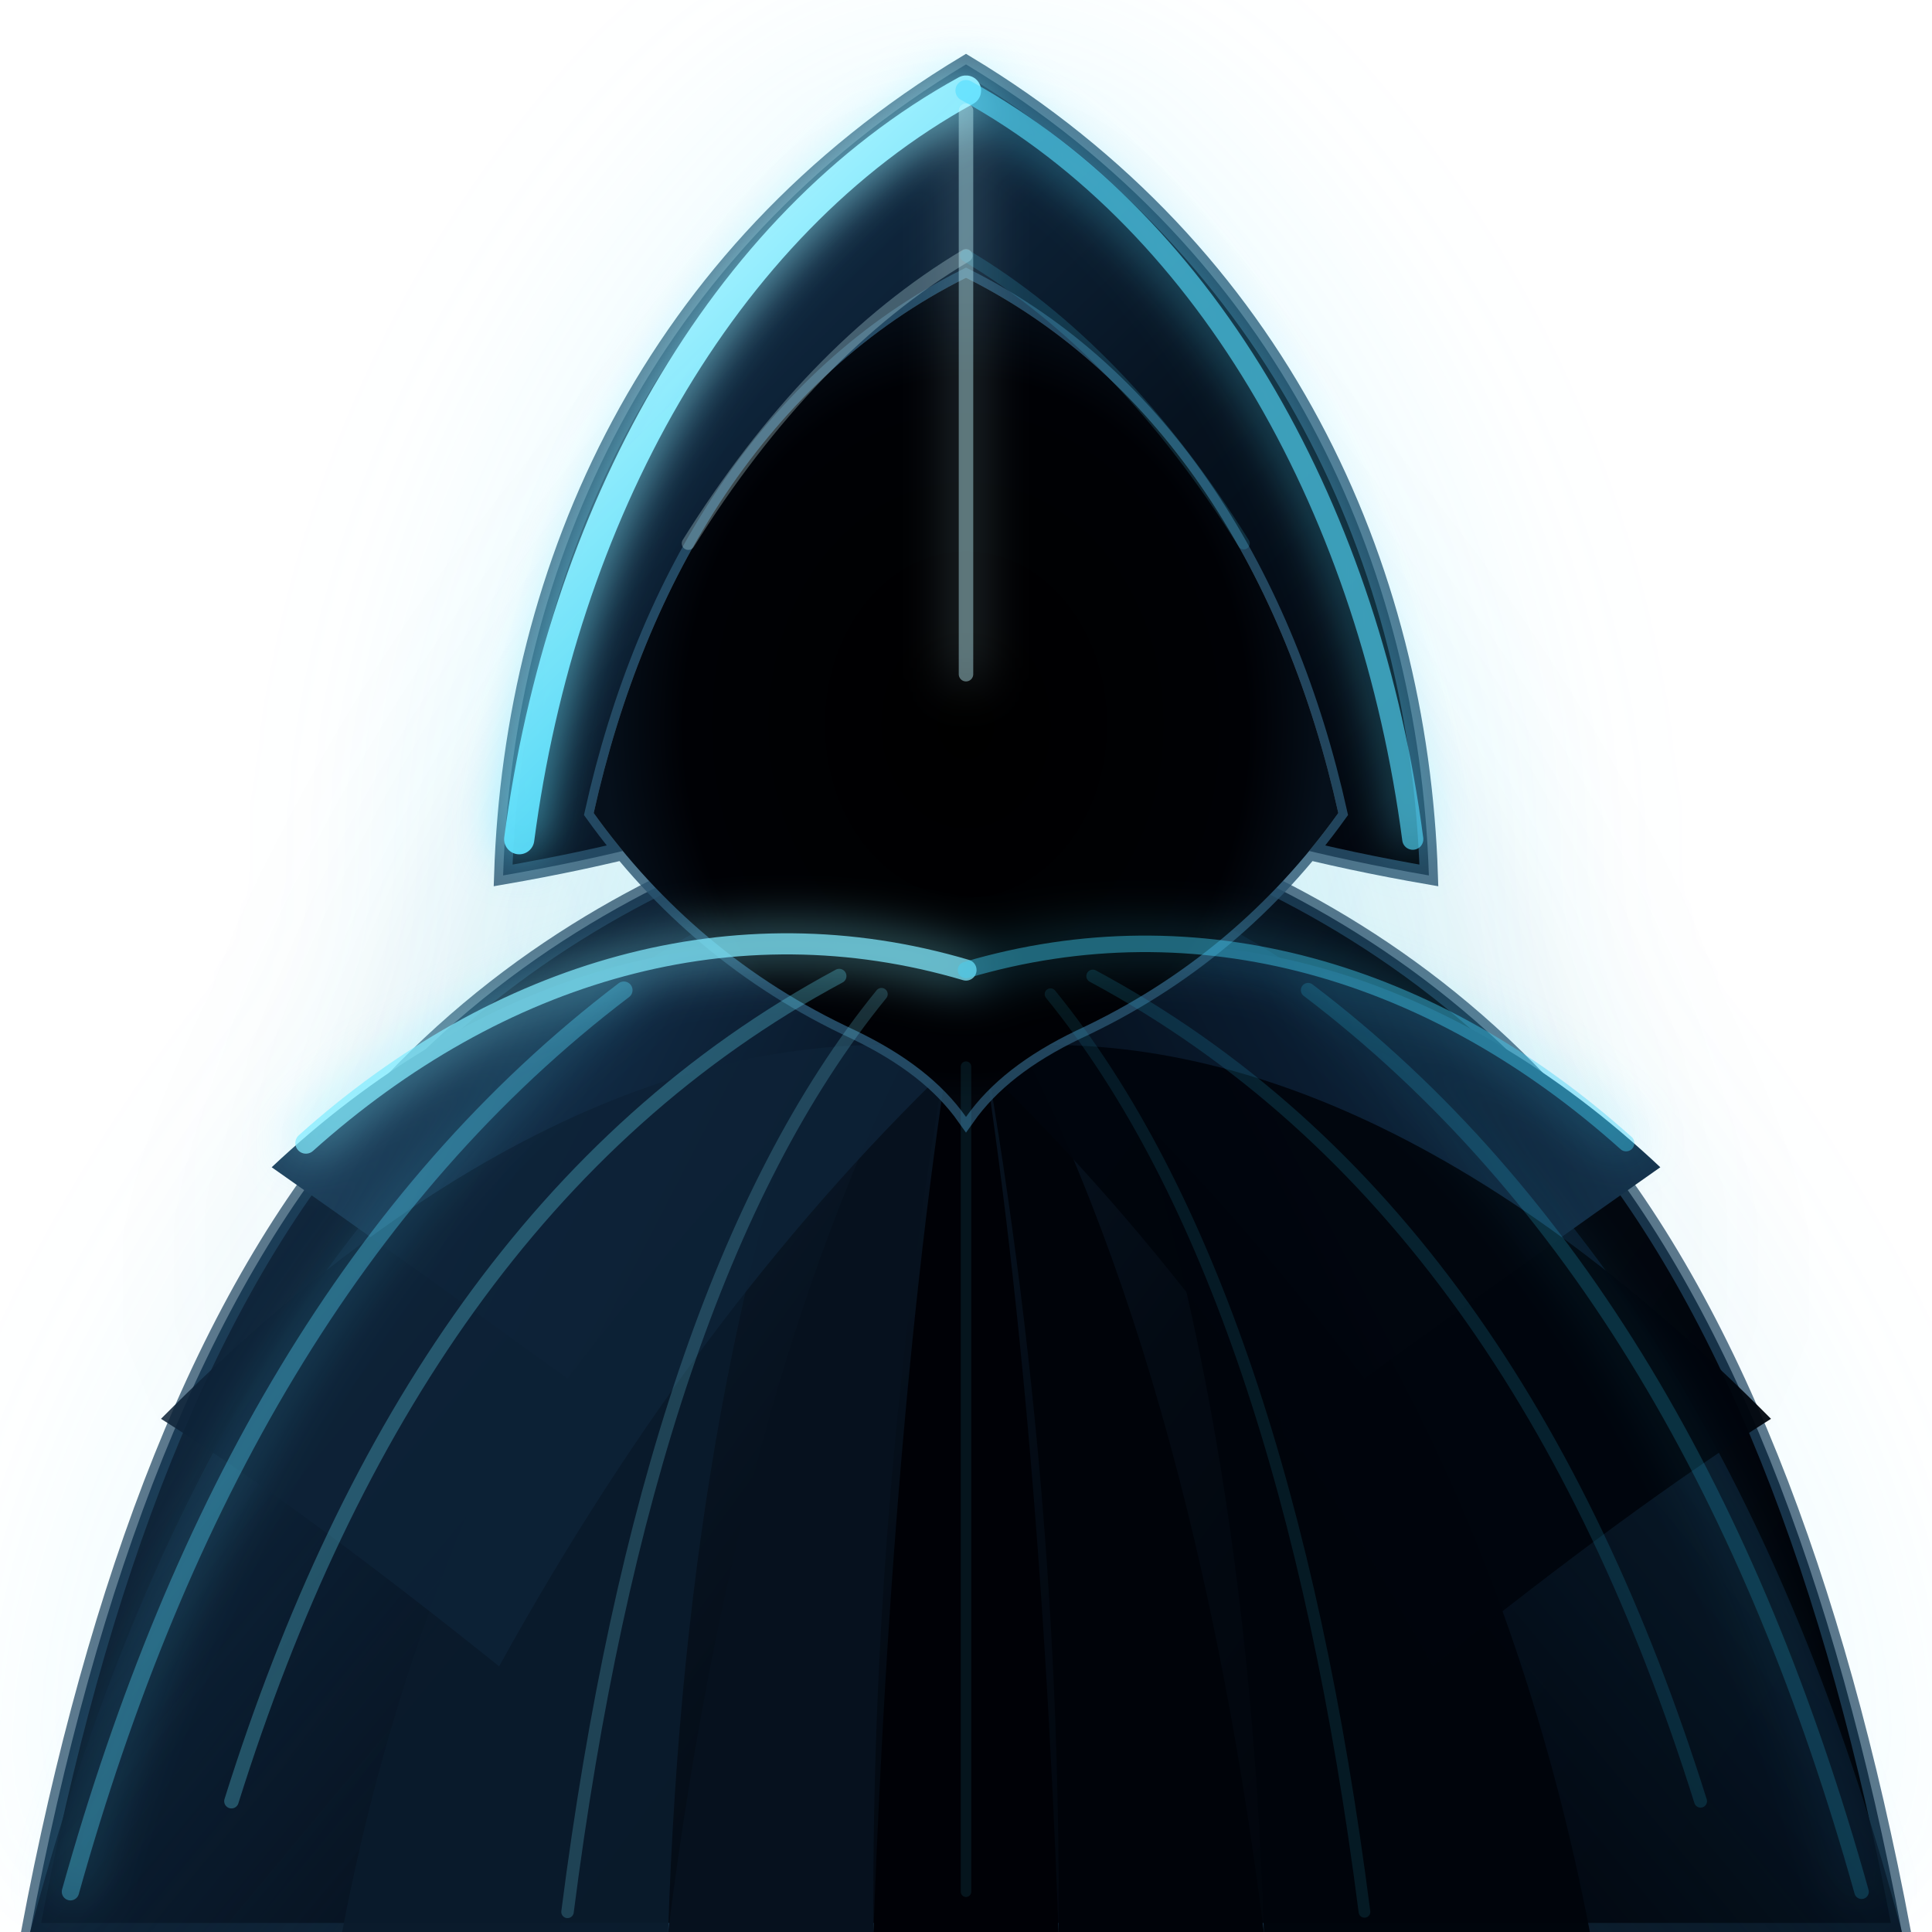
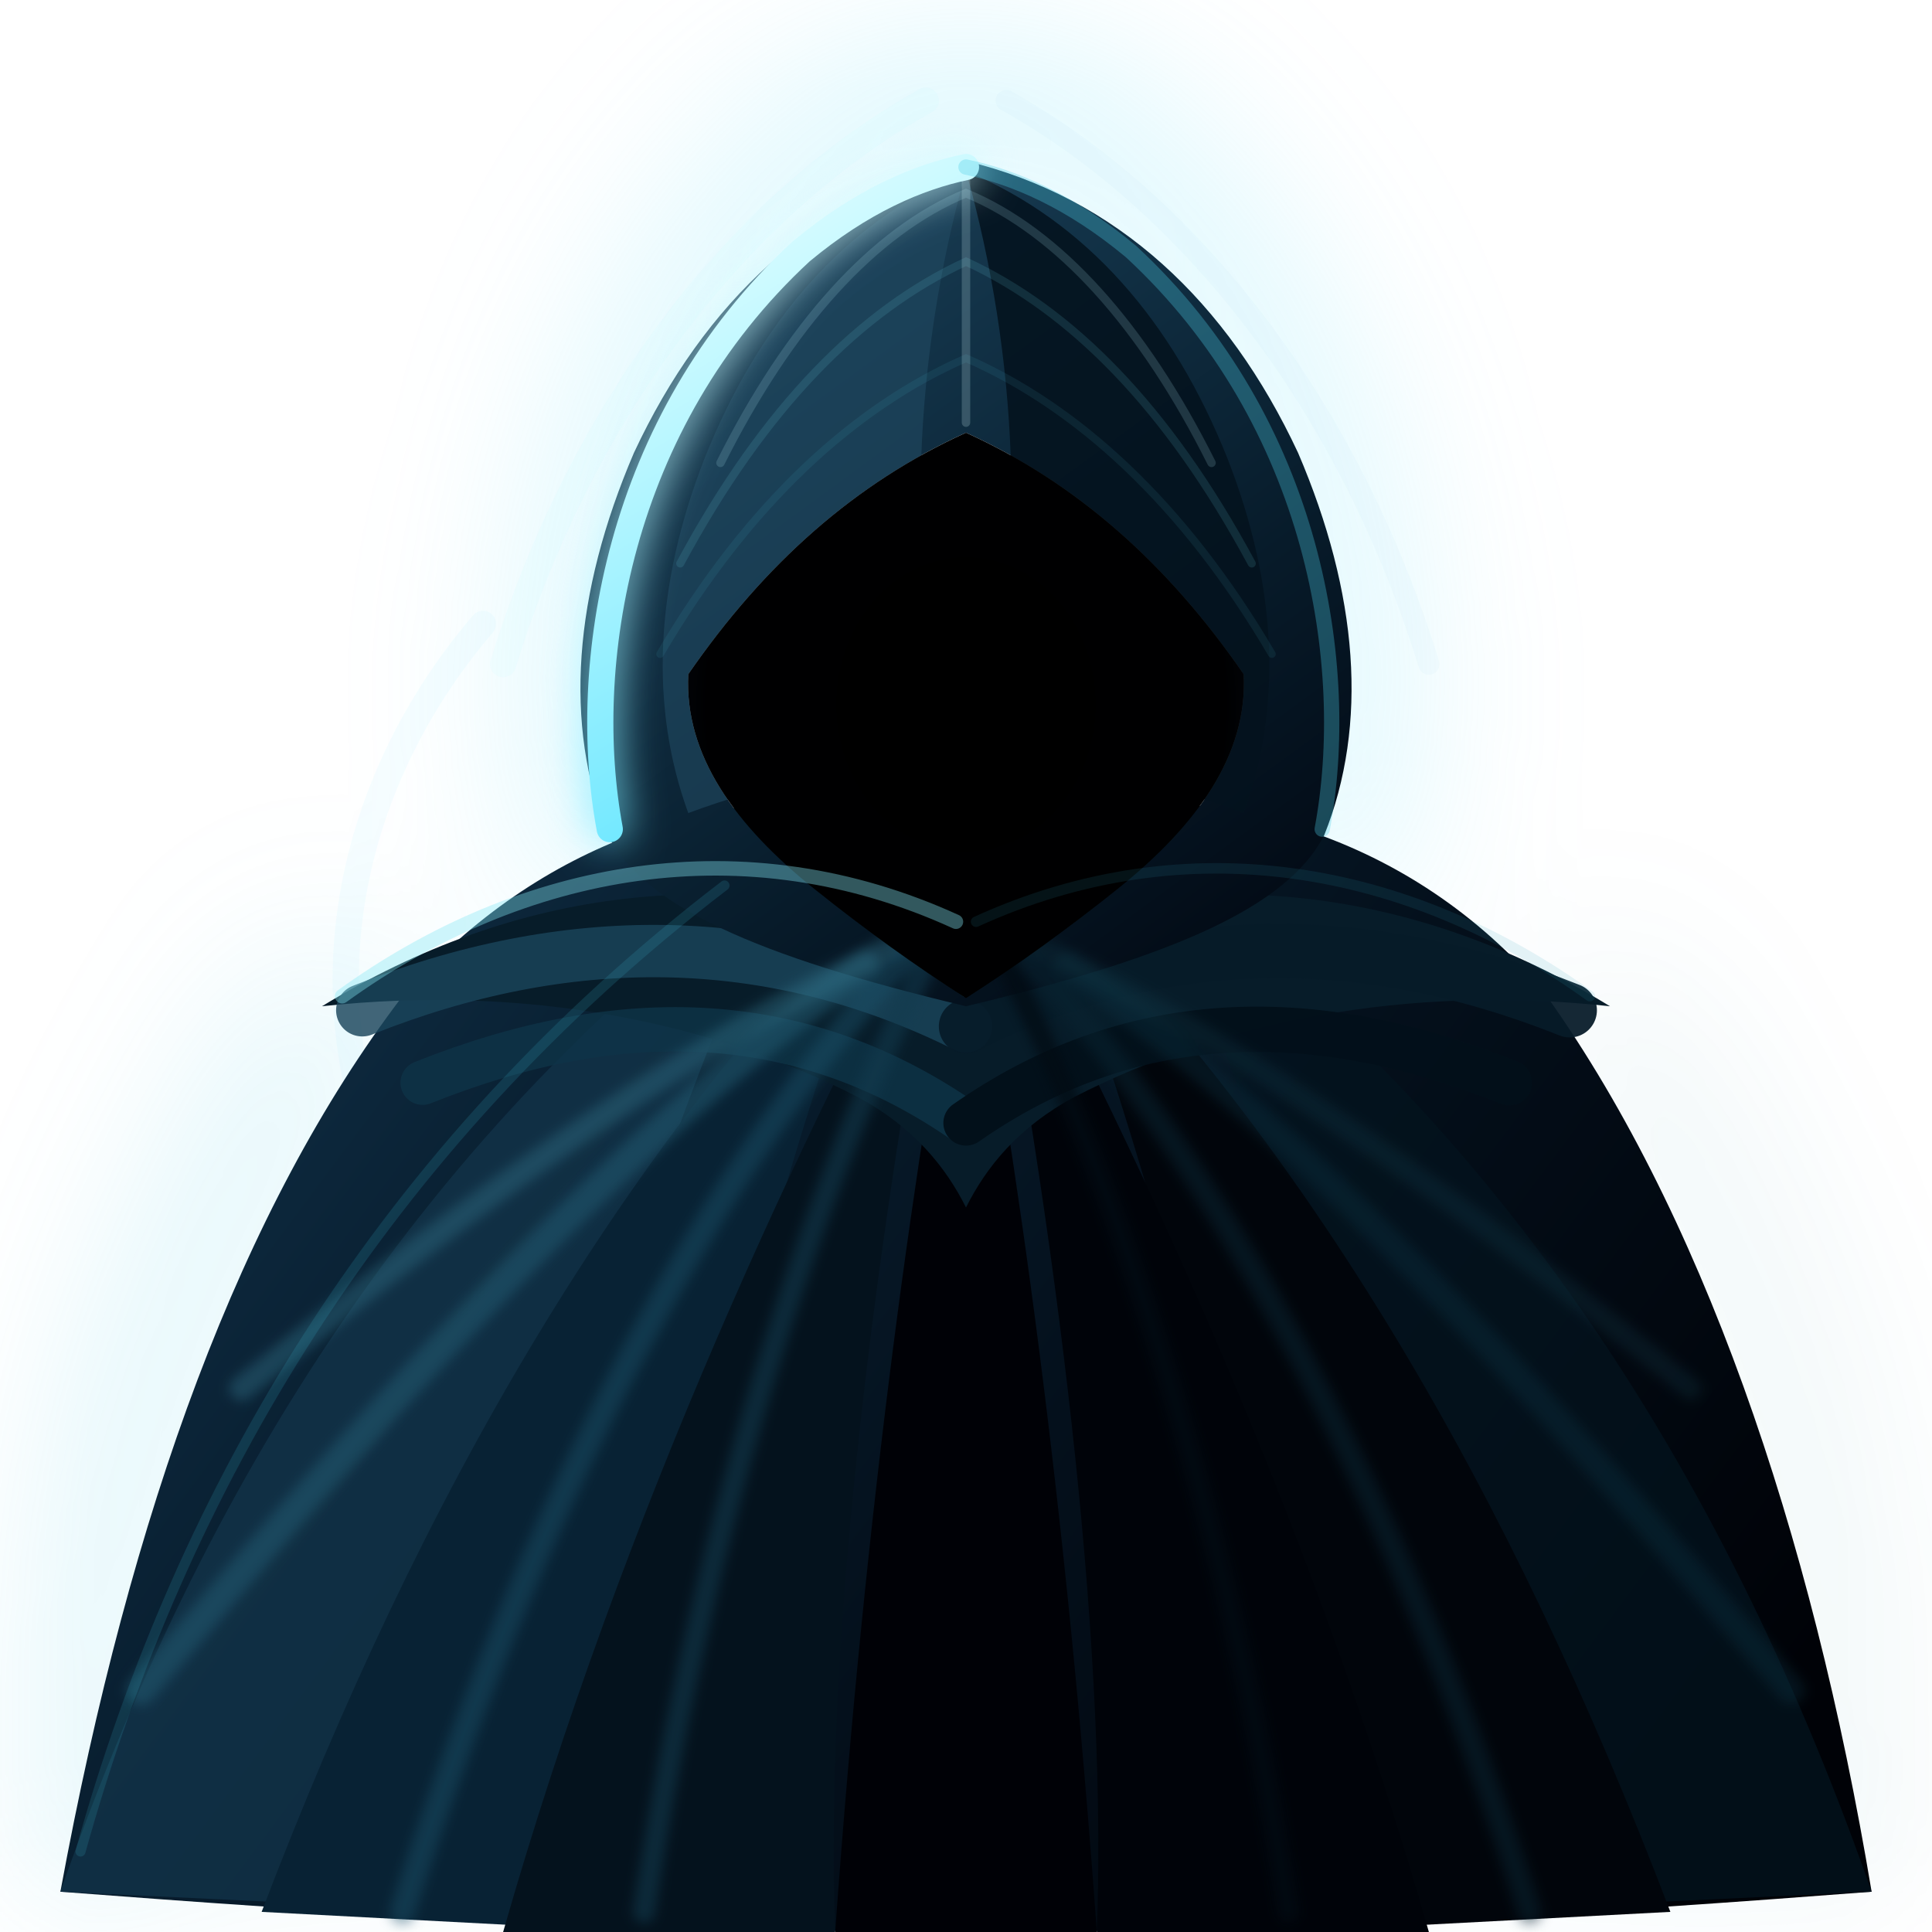
<svg xmlns="http://www.w3.org/2000/svg" viewBox="0 0 96 96" role="img" aria-labelledby="brand-title brand-description">
  <defs>
-     <linearGradient id="cloak" x1="12" y1="45" x2="82" y2="96" gradientUnits="userSpaceOnUse">
-       <stop stop-color="#173550" />
-       <stop offset=".22" stop-color="#0b1c2e" />
-       <stop offset=".58" stop-color="#030a13" />
-       <stop offset="1" stop-color="#000208" />
+     <linearGradient id="cloak" x1="9" y1="43" x2="80" y2="96" gradientUnits="userSpaceOnUse">
+       <stop stop-color="#123149" />
+       <stop offset=".25" stop-color="#092032" />
+       <stop offset=".58" stop-color="#04101c" />
+       <stop offset="1" stop-color="#000207" />
    </linearGradient>
-     <linearGradient id="hood" x1="29" y1="7" x2="68" y2="47" gradientUnits="userSpaceOnUse">
-       <stop stop-color="#1c4262" />
-       <stop offset=".18" stop-color="#102941" />
-       <stop offset=".55" stop-color="#06121f" />
-       <stop offset="1" stop-color="#01040b" />
-     </linearGradient>
-     <linearGradient id="left-fold" x1="5" y1="57" x2="47" y2="92" gradientUnits="userSpaceOnUse">
-       <stop stop-color="#1e4564" stop-opacity=".92" />
-       <stop offset=".35" stop-color="#0b1f33" stop-opacity=".86" />
-       <stop offset="1" stop-color="#020711" stop-opacity=".18" />
-     </linearGradient>
-     <linearGradient id="right-fold" x1="91" y1="57" x2="49" y2="92" gradientUnits="userSpaceOnUse">
-       <stop stop-color="#102b43" stop-opacity=".78" />
-       <stop offset=".42" stop-color="#061524" stop-opacity=".8" />
-       <stop offset="1" stop-color="#000207" stop-opacity=".18" />
-     </linearGradient>
-     <linearGradient id="collar-left" x1="14" y1="48" x2="49" y2="66" gradientUnits="userSpaceOnUse">
-       <stop stop-color="#244c69" />
-       <stop offset=".42" stop-color="#102942" />
+     <linearGradient id="hood" x1="33" y1="8" x2="63" y2="49" gradientUnits="userSpaceOnUse">
+       <stop stop-color="#20465e" />
+       <stop offset=".3" stop-color="#123247" />
+       <stop offset=".66" stop-color="#071b2a" />
      <stop offset="1" stop-color="#020812" />
    </linearGradient>
-     <linearGradient id="collar-right" x1="82" y1="48" x2="47" y2="66" gradientUnits="userSpaceOnUse">
-       <stop stop-color="#183a55" />
-       <stop offset=".45" stop-color="#0a1c30" />
-       <stop offset="1" stop-color="#01050c" />
+     <radialGradient id="void" cx="0" cy="0" r="1" gradientTransform="translate(48 35) rotate(90) scale(17 15)" gradientUnits="userSpaceOnUse">
+       <stop stop-color="#000" />
+       <stop offset=".86" stop-color="#000001" />
+       <stop offset="1" stop-color="#02060c" />
+     </radialGradient>
+     <linearGradient id="rim" x1="30" y1="7" x2="76" y2="83" gradientUnits="userSpaceOnUse">
+       <stop stop-color="#fbffff" />
+       <stop offset=".13" stop-color="#c6f9ff" />
+       <stop offset=".36" stop-color="#6be7ff" />
+       <stop offset=".66" stop-color="#2bb7da" stop-opacity=".4" />
+       <stop offset="1" stop-color="#0c657e" stop-opacity="0" />
    </linearGradient>
-     <linearGradient id="rim" x1="22" y1="10" x2="79" y2="68" gradientUnits="userSpaceOnUse">
-       <stop stop-color="#f1feff" />
-       <stop offset=".12" stop-color="#a8f3ff" />
-       <stop offset=".38" stop-color="#45ddff" stop-opacity=".9" />
-       <stop offset=".75" stop-color="#1fb6e9" stop-opacity=".38" />
-       <stop offset="1" stop-color="#0b7aa4" stop-opacity="0" />
-     </linearGradient>
-     <radialGradient id="aura" cx="0" cy="0" r="1" gradientTransform="translate(48 48) rotate(90) scale(48 40)" gradientUnits="userSpaceOnUse">
-       <stop stop-color="#aaf5ff" stop-opacity=".44" />
-       <stop offset=".2" stop-color="#47dcff" stop-opacity=".28" />
-       <stop offset=".55" stop-color="#148caf" stop-opacity=".12" />
-       <stop offset="1" stop-color="#061726" stop-opacity="0" />
-     </radialGradient>
-     <radialGradient id="void" cx="0" cy="0" r="1" gradientTransform="translate(48 36) rotate(90) scale(22 18)" gradientUnits="userSpaceOnUse">
-       <stop stop-color="#000" />
-       <stop offset=".78" stop-color="#000105" />
-       <stop offset="1" stop-color="#06101b" />
-     </radialGradient>
-     <filter id="aura-blur" x="-70%" y="-70%" width="240%" height="240%" color-interpolation-filters="sRGB">
-       <feGaussianBlur stdDeviation="5" />
+     <filter id="aura-blur" x="-100%" y="-100%" width="300%" height="300%" color-interpolation-filters="sRGB">
+       <feGaussianBlur stdDeviation="4.6" />
    </filter>
-     <filter id="rim-glow" x="-100%" y="-100%" width="300%" height="300%" color-interpolation-filters="sRGB">
-       <feGaussianBlur stdDeviation="1.25" result="b" />
+     <filter id="texture-blur" x="-30%" y="-30%" width="160%" height="160%" color-interpolation-filters="sRGB">
+       <feGaussianBlur stdDeviation=".28" />
+     </filter>
+     <filter id="rim-glow" x="-120%" y="-120%" width="340%" height="340%" color-interpolation-filters="sRGB">
+       <feGaussianBlur stdDeviation="1.05" result="b" />
      <feMerge>
        <feMergeNode in="b" />
        <feMergeNode in="SourceGraphic" />
      </feMerge>
    </filter>
  </defs>
-   <path d="M5 92C8 69 18 48 34 29C40 21 44 15 48 10C52 15 56 21 62 29C78 48 88 69 91 92C79 77 67 66 56 59C52 56 49 54 48 53C47 54 44 56 40 59C29 66 17 77 5 92Z" fill="url(#aura)" filter="url(#aura-blur)" opacity=".88" />
-   <g fill="none" stroke="#45dcff" stroke-linecap="round" opacity=".2" filter="url(#aura-blur)">
-     <path d="M24 45C25 27 33 12 48 2C63 12 71 27 72 45" stroke-width="3.4" />
-     <path d="M2 96C8 70 20 51 36 43" stroke-width="3" />
-     <path d="M94 96C88 70 76 51 60 43" stroke-width="3" />
+   <g fill="none" stroke-linecap="round" filter="url(#aura-blur)">
+     <path d="M31 43C28 33 31 18 39 10C42 7 45 5 48 4C51 5 54 7 57 10C65 18 68 33 65 43" stroke="#66e1fb" stroke-opacity=".34" stroke-width="5" />
+     <path d="M17 50C8 63 4 79 2 95" stroke="#45c8e5" stroke-opacity=".28" stroke-width="4.3" />
+     <path d="M79 50C88 63 92 79 94 95" stroke="#18839e" stroke-opacity=".13" stroke-width="3.8" />
+     <path d="M9 93C22 88 35 87 48 91C61 87 74 88 87 93" stroke="#25a3c0" stroke-opacity=".11" stroke-width="5" />
  </g>
-   <path d="M1.5 96C4.8 78.5 10.2 64.3 18.2 55.2C24.8 47.7 32.4 43.7 39.2 41.3C42 40.3 44.8 39.8 48 39.8C51.2 39.8 54 40.3 56.8 41.3C63.6 43.7 71.2 47.7 77.8 55.2C85.8 64.3 91.2 78.5 94.5 96Z" fill="url(#cloak)" stroke="#214662" stroke-width=".9" stroke-opacity=".72" />
-   <g>
-     <path d="M1.5 96C6.8 76 16 58.7 31.2 48.4C35.4 45.5 39.6 43.7 44.2 42.6C37.1 51.7 31.4 68.6 27.8 96Z" fill="url(#left-fold)" />
-     <path d="M94.5 96C89.2 76 80 58.7 64.8 48.4C60.6 45.5 56.4 43.7 51.8 42.6C58.9 51.7 64.6 68.6 68.2 96Z" fill="url(#right-fold)" />
-     <path d="M17 96C20.7 76.7 29.2 59.6 42.1 47.7C36.7 61.4 33.8 77.4 33.2 96Z" fill="#0a1b2c" fill-opacity=".94" />
-     <path d="M79 96C75.3 76.7 66.8 59.6 53.9 47.7C59.3 61.4 62.2 77.4 62.8 96Z" fill="#01050c" fill-opacity=".98" />
-     <path d="M33.2 96C35.7 76.1 40.6 59.1 48 47.1C44.8 63.7 43.3 80 43.4 96Z" fill="#06111e" />
-     <path d="M62.8 96C60.3 76.1 55.4 59.1 48 47.1C51.2 63.7 52.7 80 52.6 96Z" fill="#000309" />
-     <path d="M43.4 96C44.1 77 45.6 60.5 48 47.1C50.4 60.5 51.9 77 52.6 96Z" fill="#000106" />
+   <g fill="none" stroke-linecap="round" opacity=".42">
+     <path d="M19 58C15 48 18 38 24 31" stroke="#76e6fa" stroke-opacity=".16" stroke-width="1.3" />
+     <path d="M25 33C29 20 37 10 46 5" stroke="#a7f5ff" stroke-opacity=".2" stroke-width="1.3" />
+     <path d="M71 33C67 20 59 10 50 5" stroke="#38abc8" stroke-opacity=".08" stroke-width="1.05" />
+     <path d="M8 88C13 74 20 63 29 55" stroke="#51cfe5" stroke-opacity=".1" stroke-width="1.15" />
+     <path d="M88 88C83 74 76 63 67 55" stroke="#1b6f85" stroke-opacity=".035" stroke-width=".95" />
+   </g>
+   <path d="M3 94C6.5 75 12 60 20 49.5C27 41.5 36 39.2 43 40C46 40.4 47.3 42 48 44C48.7 42 50 40.4 53 40C60 39.2 69.5 41 76.5 49C84.5 60 90 76 93 94C80 95 65 96 48 96C31 96 16 95 3 94Z" fill="url(#cloak)" />
+   <g data-brand-reference-texture="vector-contours">
+     <path d="M3 94C10 74 21 56 39 43C31 61 26 79 24 95Z" fill="#12354b" fill-opacity=".72" />
+     <path d="M93 94C86 74 75 56 57 43C65 61 70 79 72 95Z" fill="#04131e" fill-opacity=".74" />
+     <path d="M13 95C21 74 31 57 44 44C37 63 33 81 32 96Z" fill="#082234" />
+     <path d="M83 95C75 74 65 57 52 44C59 63 63 81 64 96Z" fill="#01050b" />
+     <path d="M25 96C31 75 40 56 47 43C43 64 41 83 41.5 96Z" fill="#04121d" />
+     <path d="M71 96C65 75 56 56 49 43C53 64 55 83 54.5 96Z" fill="#000309" />
+     <path d="M41.5 96C43 75 45.5 57 48 44C50.5 57 53 75 54.5 96Z" fill="#000106" />
  </g>
  <g>
-     <path d="M13.5 58C23.7 48.4 36.1 44.6 48 48.3C42.2 52.2 35.5 58.9 28.2 68.5C22.4 64.3 17.5 60.8 13.5 58Z" fill="url(#collar-left)" />
-     <path d="M82.5 58C72.3 48.4 59.9 44.6 48 48.3C53.8 52.2 60.5 58.9 67.8 68.5C73.6 64.3 78.5 60.8 82.5 58Z" fill="url(#collar-right)" />
-     <path d="M8 70.5C21.8 56.6 35.5 50.5 48 52.2C39.3 60.4 31.6 70.5 24.8 82.8C18.2 77.5 12.6 73.4 8 70.5Z" fill="#0d2237" fill-opacity=".86" />
-     <path d="M88 70.5C74.2 56.6 60.5 50.5 48 52.2C56.7 60.4 64.4 70.5 71.2 82.8C77.8 77.5 83.4 73.4 88 70.5Z" fill="#01050c" fill-opacity=".94" />
+     <path d="M16 50C25.5 44.2 36.2 42.6 48 46.8C59.8 42.6 70.5 44.2 80 50C69.8 48.9 60.6 50.8 53.4 54.5C50.6 56 49 58 48 60C47 58 45.4 56 42.6 54.5C35.4 50.8 26.2 48.9 16 50Z" fill="#071c29" />
+     <path d="M18 50.2C28 46.2 38.2 46.1 48 51" fill="none" stroke="#1a455a" stroke-opacity=".82" stroke-width="2.6" stroke-linecap="round" />
+     <path d="M78 50.2C68 46.2 57.8 46.1 48 51" fill="none" stroke="#071b29" stroke-opacity=".94" stroke-width="2.7" stroke-linecap="round" />
+     <path d="M21 53.8C31 49.8 40 50.2 48 55.8" fill="none" stroke="#0e3447" stroke-opacity=".8" stroke-width="2.2" stroke-linecap="round" />
+     <path d="M75 53.8C65 49.8 56 50.2 48 55.8" fill="none" stroke="#03101a" stroke-opacity=".98" stroke-width="2.25" stroke-linecap="round" />
  </g>
-   <path d="M25 43.5C25.5 28.1 32.4 12.6 48 3.2C63.6 12.6 70.5 28.1 71 43.5C65.8 42.6 61.1 41.4 57.1 39.9C53.7 38.6 50.8 38 48 38C45.2 38 42.3 38.6 38.9 39.9C34.9 41.4 30.2 42.6 25 43.5ZM29.5 40.4C32.1 28.7 38.2 18.7 48 13.8C57.8 18.7 63.9 28.7 66.5 40.4C63.2 45 58.9 48.7 53.5 51.2C51 52.4 49.2 53.8 48 55.5C46.8 53.8 45 52.4 42.5 51.2C37.1 48.7 32.8 45 29.5 40.4Z" fill="url(#hood)" fill-rule="evenodd" stroke="#2a5470" stroke-width=".9" stroke-opacity=".8" />
-   <path d="M29.5 40.4C32.1 28.7 38.2 18.7 48 13.8C57.8 18.7 63.9 28.7 66.5 40.4C63.2 45 58.9 48.7 53.5 51.2C51 52.4 49.2 53.8 48 55.5C46.8 53.8 45 52.4 42.5 51.2C37.1 48.7 32.8 45 29.5 40.4Z" fill="url(#void)" />
-   <g fill="none" stroke-linecap="round" filter="url(#rim-glow)">
-     <path d="M25.8 41.7C27.9 25.7 35.8 11.2 48 4.5" stroke="url(#rim)" stroke-width="1.5" />
-     <path d="M70.2 41.7C68.1 25.7 60.2 11.2 48 4.5" stroke="#55ddff" stroke-opacity=".62" stroke-width="1.05" />
-     <path d="M48 5.5V33.5" stroke="#c4f8ff" stroke-opacity=".42" stroke-width=".72" />
-     <path d="M15.2 56.8C24.8 48.2 36.5 44.8 48 48.2" stroke="#83ecff" stroke-opacity=".72" stroke-width="1.05" />
-     <path d="M80.8 56.8C71.2 48.2 59.5 44.8 48 48.2" stroke="#42d3f8" stroke-opacity=".42" stroke-width=".82" />
-     <path d="M3.5 94C8.9 74.7 17.7 59.3 31 49.2" stroke="#56dcff" stroke-opacity=".34" stroke-width=".86" />
-     <path d="M92.5 94C87.1 74.7 78.3 59.3 65 49.2" stroke="#2bbfe9" stroke-opacity=".2" stroke-width=".72" />
+   <path d="M48 8C40.5 9.8 35 15 31.5 22.5C28.5 29.5 28 36 30.2 41.5C32 45 37.5 47.5 48 50C58.5 47.5 64 45 65.8 41.5C68 36 67.5 29.5 64.5 22.5C61 15 55.5 9.8 48 8ZM48 21.5C42.5 24 38 28 34.2 33.5C34 37.5 36.5 41 40.5 44.2C43 46.2 45.5 48 48 49.6C50.5 48 53 46.2 55.5 44.2C59.5 41 62 37.5 61.8 33.5C58 28 53.5 24 48 21.5Z" fill="url(#hood)" fill-rule="evenodd" />
+   <path d="M48 8.5C42 11 37.7 16 35 22.8C32.5 29.2 32.3 35.2 34.2 40.4C38 39 42.3 38 47 37.5C45 27.5 45.4 17.8 48 8.5Z" fill="#214b62" fill-opacity=".58" />
+   <path d="M48 8.5C54 11 58.3 16 61 22.8C63.5 29.2 63.7 35.2 61.8 40.4C58 39 53.7 38 49 37.5C51 27.5 50.6 17.8 48 8.5Z" fill="#04131e" fill-opacity=".88" />
+   <g fill="none" stroke-linecap="round" filter="url(#texture-blur)">
+     <path d="M7 84C18 71 30 57 43 48" stroke="#245d73" stroke-opacity=".52" stroke-width="1.45" />
+     <path d="M12 69C23 60 34 52 44.5 47" stroke="#33758a" stroke-opacity=".4" stroke-width="1.2" />
+     <path d="M20 95C26 76 35 58 45.5 47" stroke="#1c5269" stroke-opacity=".46" stroke-width="1.25" />
+     <path d="M32 95C35 75 41 57 47 46" stroke="#123b50" stroke-opacity=".56" stroke-width="1.1" />
+     <path d="M89 84C78 71 66 57 53 48" stroke="#0d3445" stroke-opacity=".36" stroke-width="1.35" />
+     <path d="M84 69C73 60 62 52 51.5 47" stroke="#154456" stroke-opacity=".24" stroke-width="1.1" />
+     <path d="M76 95C70 76 61 58 50.5 47" stroke="#082433" stroke-opacity=".5" stroke-width="1.2" />
+     <path d="M64 95C61 75 55 57 49 46" stroke="#020b13" stroke-opacity=".76" stroke-width="1.05" />
  </g>
+   <path d="M48 21.5C42.5 24 38 28 34.2 33.5C34 37.5 36.5 41 40.5 44.2C43 46.2 45.5 48 48 49.6C50.5 48 53 46.2 55.5 44.2C59.5 41 62 37.5 61.8 33.5C58 28 53.5 24 48 21.5Z" fill="url(#void)" />
  <g fill="none" stroke-linecap="round">
-     <path d="M34.2 27C38.2 20.6 42.8 15.8 48 12.7" stroke="#d3fbff" stroke-opacity=".28" stroke-width=".65" />
-     <path d="M61.8 27C57.8 20.6 53.2 15.8 48 12.7" stroke="#48d7ff" stroke-opacity=".16" stroke-width=".6" />
-     <path d="M11.5 89.5C17.4 70.7 27 56.4 41.7 48.5" stroke="#69e5ff" stroke-opacity=".28" stroke-width=".72" />
-     <path d="M84.5 89.5C78.6 70.7 69 56.4 54.3 48.5" stroke="#2ac6ee" stroke-opacity=".15" stroke-width=".64" />
-     <path d="M28.2 95C30.8 74.7 35.9 59.1 43.8 49.4" stroke="#7beaff" stroke-opacity=".2" stroke-width=".62" />
-     <path d="M67.8 95C65.2 74.7 60.1 59.1 52.2 49.4" stroke="#34ccef" stroke-opacity=".11" stroke-width=".58" />
-     <path d="M48 53V94" stroke="#3bd1f6" stroke-opacity=".1" stroke-width=".52" />
+     <path d="M30.3 41.2C28.8 33.2 30.6 21 39.8 12.5C42.8 10 45.6 8.8 48 8.3" stroke="url(#rim)" stroke-width="1.3" filter="url(#rim-glow)" />
+     <path d="M65.7 41.2C67.2 33.2 65.4 21 56.2 12.5C53.2 10 50.4 8.8 48 8.3" stroke="#4bcbe6" stroke-opacity=".32" stroke-width=".76" />
+     <path d="M17 49.5C26 43 37 41 47.5 45.8" stroke="#85e7f5" stroke-opacity=".38" stroke-width=".72" />
+     <path d="M79 49.5C70 43 59 41 48.5 45.8" stroke="#2a9eb9" stroke-opacity=".12" stroke-width=".52" />
+     <path d="M4 92C9 74 19 57 36 44" stroke="#3eb5ce" stroke-opacity=".16" stroke-width=".5" />
+     <path d="M35.8 23C39.2 16.2 43.4 11.5 48 9.6C52.6 11.5 56.8 16.2 60.2 23" stroke="#b6f2fb" stroke-opacity=".16" stroke-width=".42" />
+     <path d="M33.8 28C38 20.2 42.8 15.4 48 13C53.2 15.4 58 20.2 62.2 28" stroke="#71d7e8" stroke-opacity=".13" stroke-width=".4" />
+     <path d="M32.8 32.5C37.2 25 42.5 20.2 48 17.8C53.5 20.2 58.8 25 63.2 32.5" stroke="#4ab6ca" stroke-opacity=".1" stroke-width=".38" />
+     <path d="M48 9V21" stroke="#d7fbff" stroke-opacity=".2" stroke-width=".42" />
  </g>
</svg>
